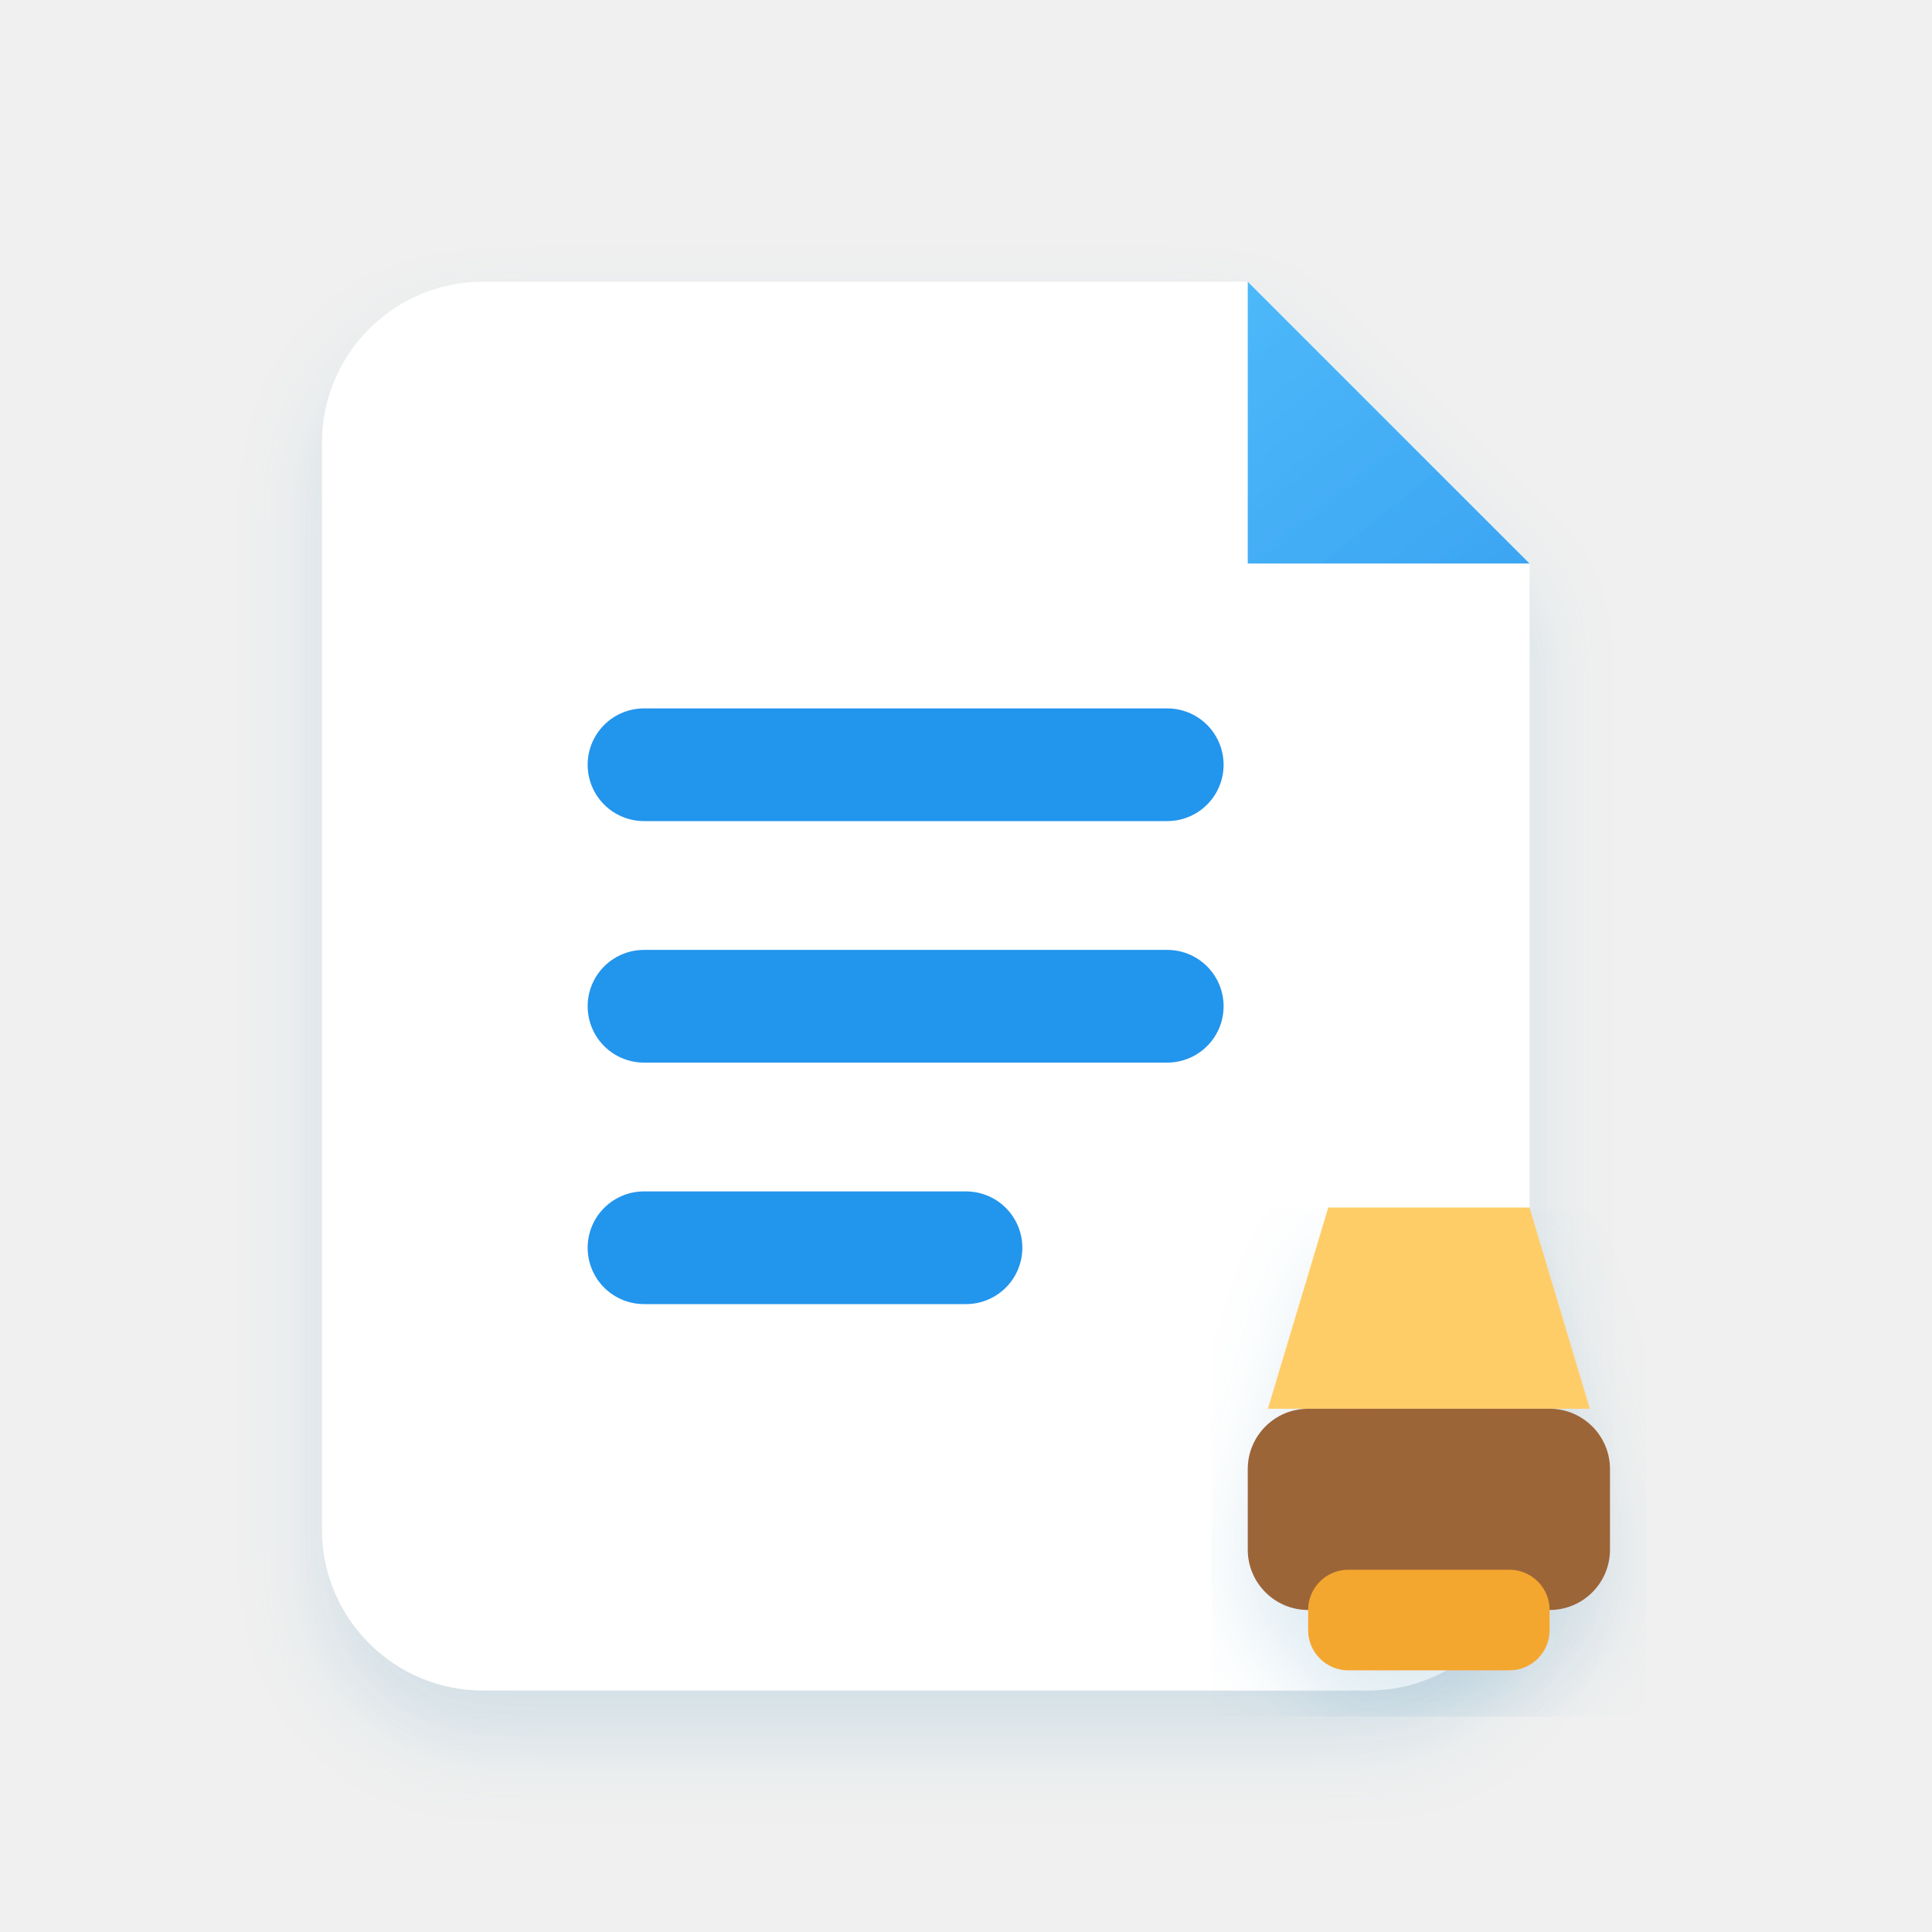
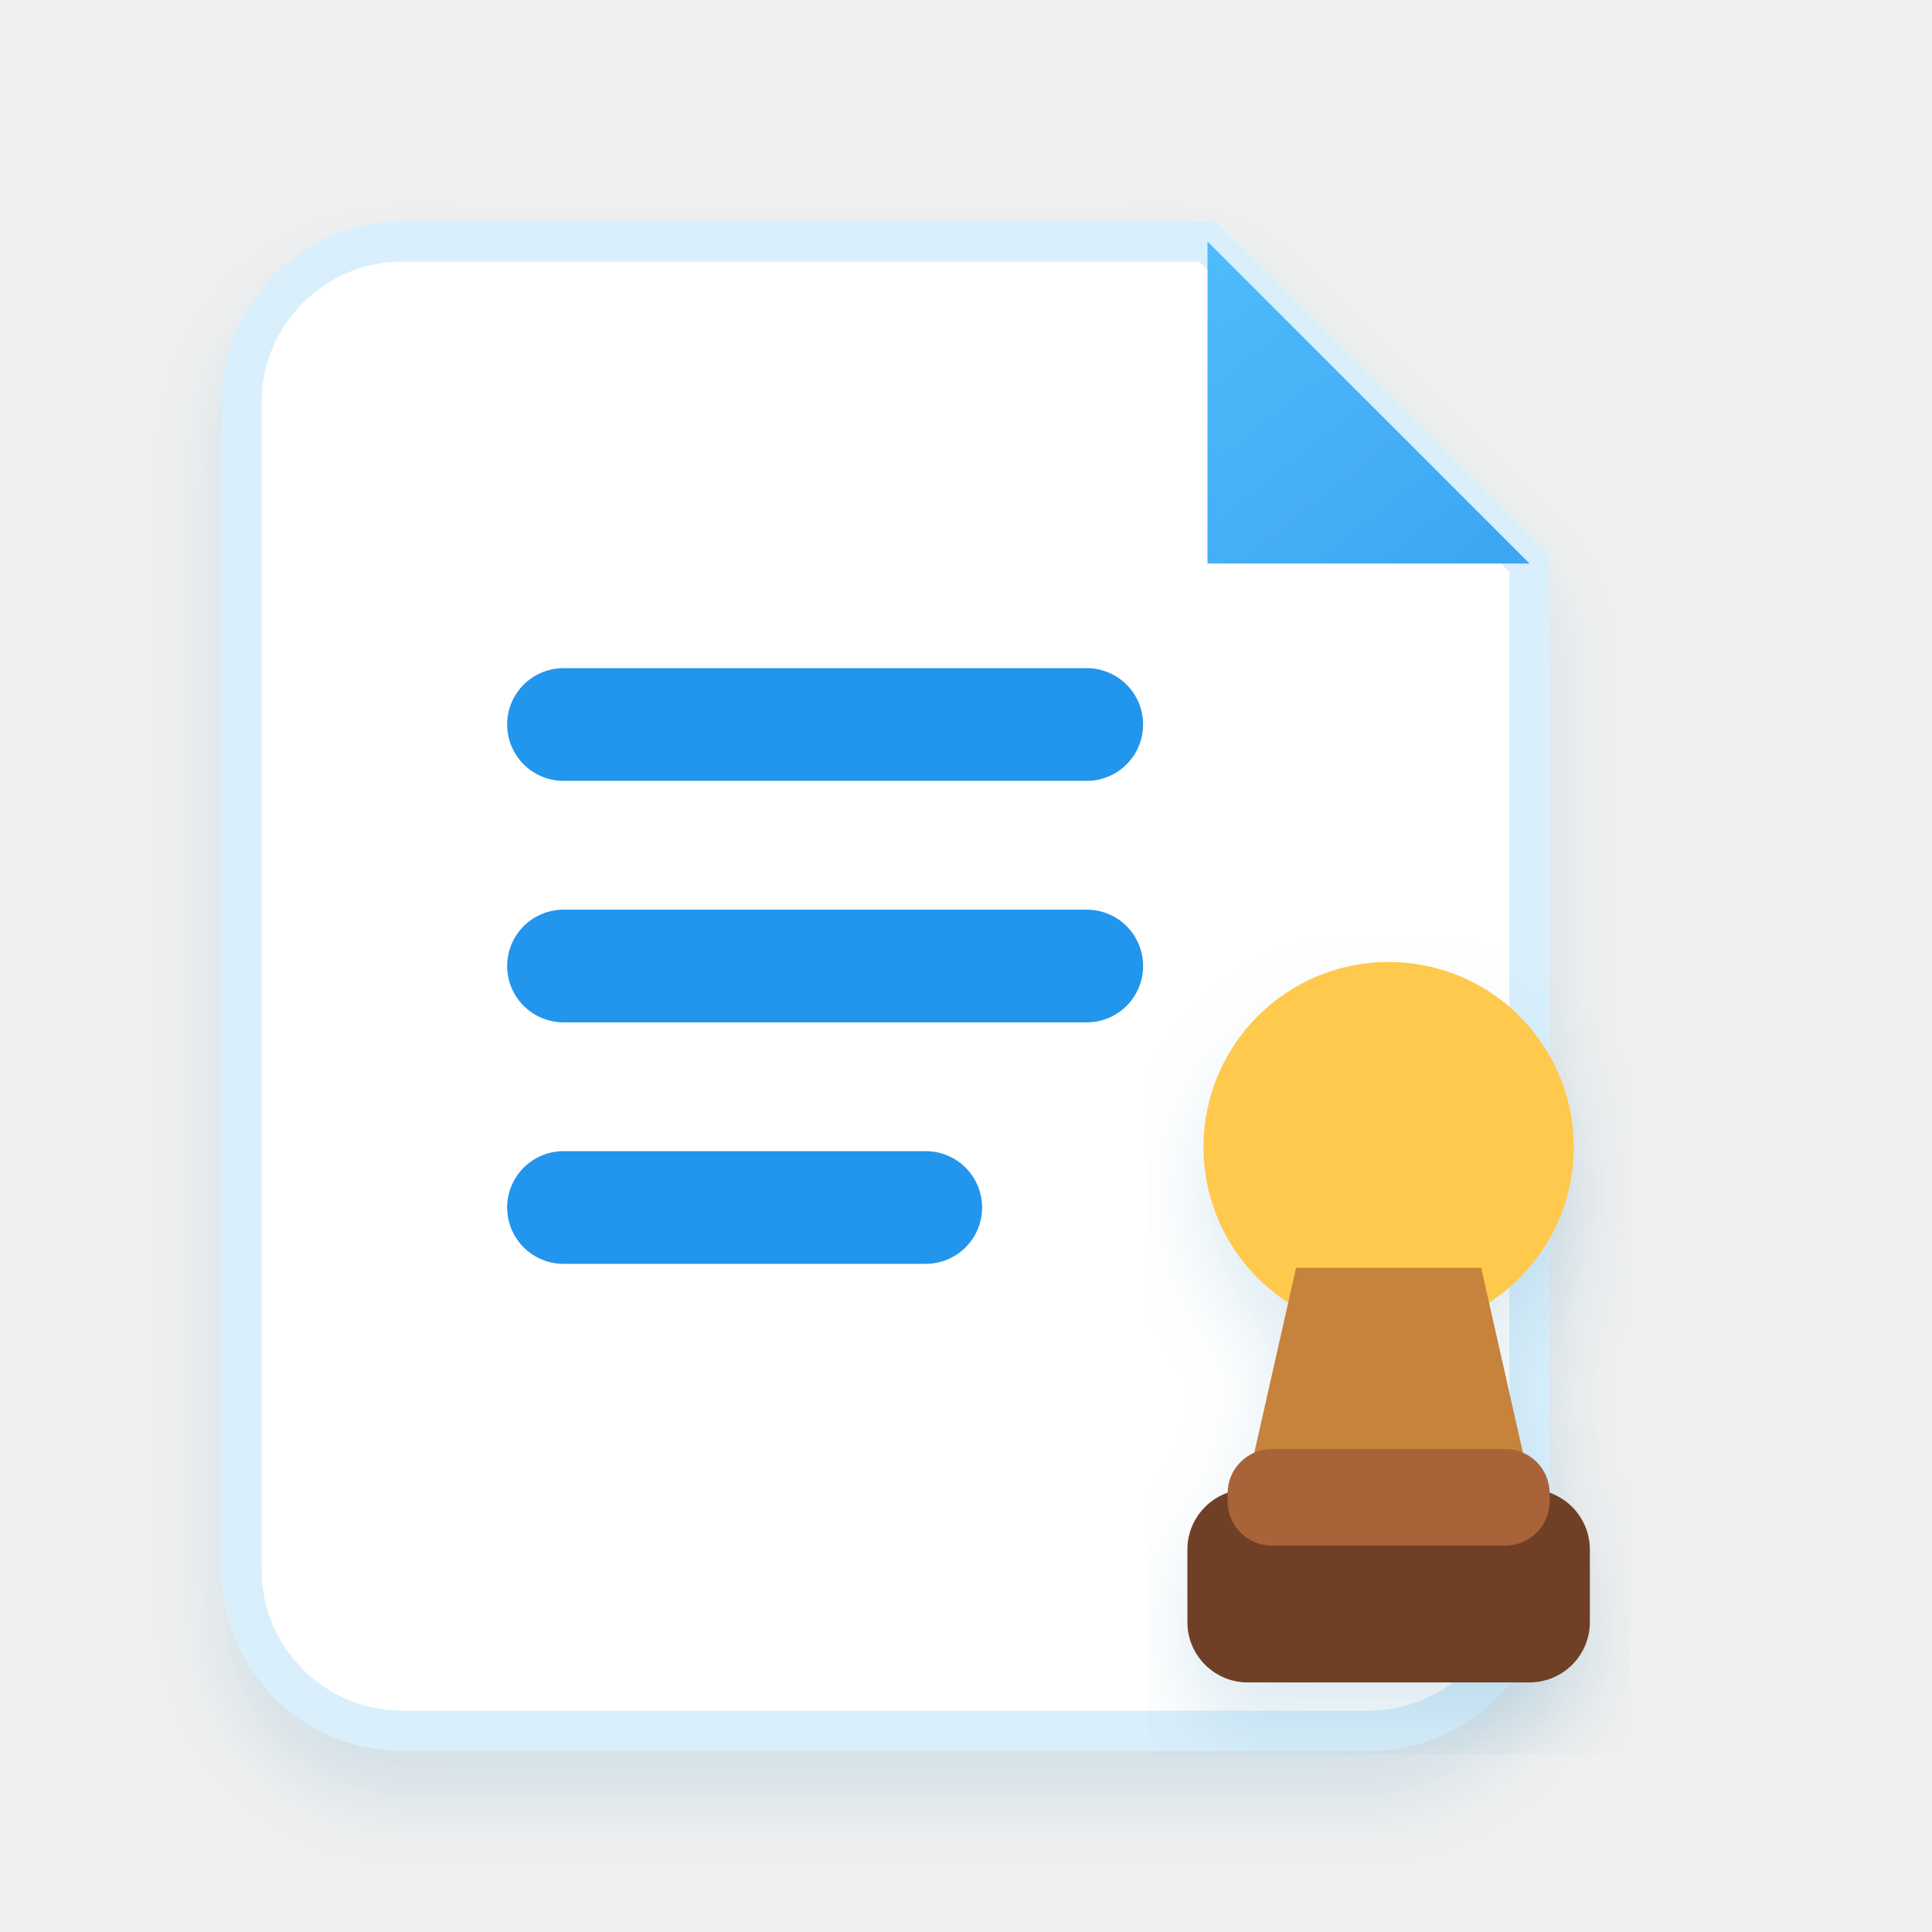
<svg xmlns="http://www.w3.org/2000/svg" viewBox="0 0 48 48">
  <defs>
-     <filter id="shadow">
+     <filter id="s">
      <feDropShadow dx="0" dy="1.2" stdDeviation="1" flood-color="#6aa7c4" flood-opacity=".22" />
    </filter>
-     <linearGradient id="blue" x1="15" y1="10" x2="35" y2="35" gradientUnits="userSpaceOnUse">
+     <linearGradient id="b" x1="15" y1="10" x2="35" y2="35" gradientUnits="userSpaceOnUse">
      <stop stop-color="#5ac8ff" />
      <stop offset="1" stop-color="#2388e8" />
    </linearGradient>
+     <linearGradient id="stamp" x1="31" y1="25" x2="37" y2="42" gradientUnits="userSpaceOnUse">
+       <stop stop-color="#ffc94d" />
+       <stop offset=".52" stop-color="#e5a52d" />
+       <stop offset=".53" stop-color="#a86437" />
+       <stop offset="1" stop-color="#704127" />
+     </linearGradient>
  </defs>
-   <g filter="url(#shadow)">
-     <path d="M12 7h19l7 7v24a4 4 0 0 1-4 4H12a4 4 0 0 1-4-4V11a4 4 0 0 1 4-4Z" fill="#fff" />
-     <path d="M31 7v7h7" fill="url(#blue)" />
-     <path d="M16 19h13M16 25h13M16 31h8" stroke="#2495ed" stroke-width="2.8" stroke-linecap="round" />
+   <g filter="url(#s)">
+     <path d="M10 6h20l8 8v25a4 4 0 0 1-4 4H10a4 4 0 0 1-4-4V10a4 4 0 0 1 4-4Z" fill="#fff" stroke="#d9effc" />
+     <path d="M30 6v8h8" fill="url(#b)" />
+     <path d="M14 18h13M14 24h13M14 30h9" stroke="#2495ed" stroke-width="2.8" stroke-linecap="round" />
  </g>
-   <g filter="url(#shadow)">
-     <path d="M33 30h5l1.5 5H31.5z" fill="#ffcd68" />
-     <rect x="31" y="35" width="9" height="5" rx="1.5" fill="#9c6539" />
-     <rect x="32.5" y="39" width="6" height="2.5" rx="1" fill="#f4a72f" />
+   <g filter="url(#s)">
+     <circle cx="34.5" cy="28.5" r="4.6" fill="#ffc94d" />
+     <path d="M32.2 31.5h4.6l1.4 6.2h-7.4z" fill="#c7823b" />
+     <rect x="29.5" y="37" width="10" height="4.8" rx="1.5" fill="#704127" />
+     <rect x="30.5" y="36" width="8" height="2.4" rx="1.1" fill="#a86437" />
  </g>
</svg>
